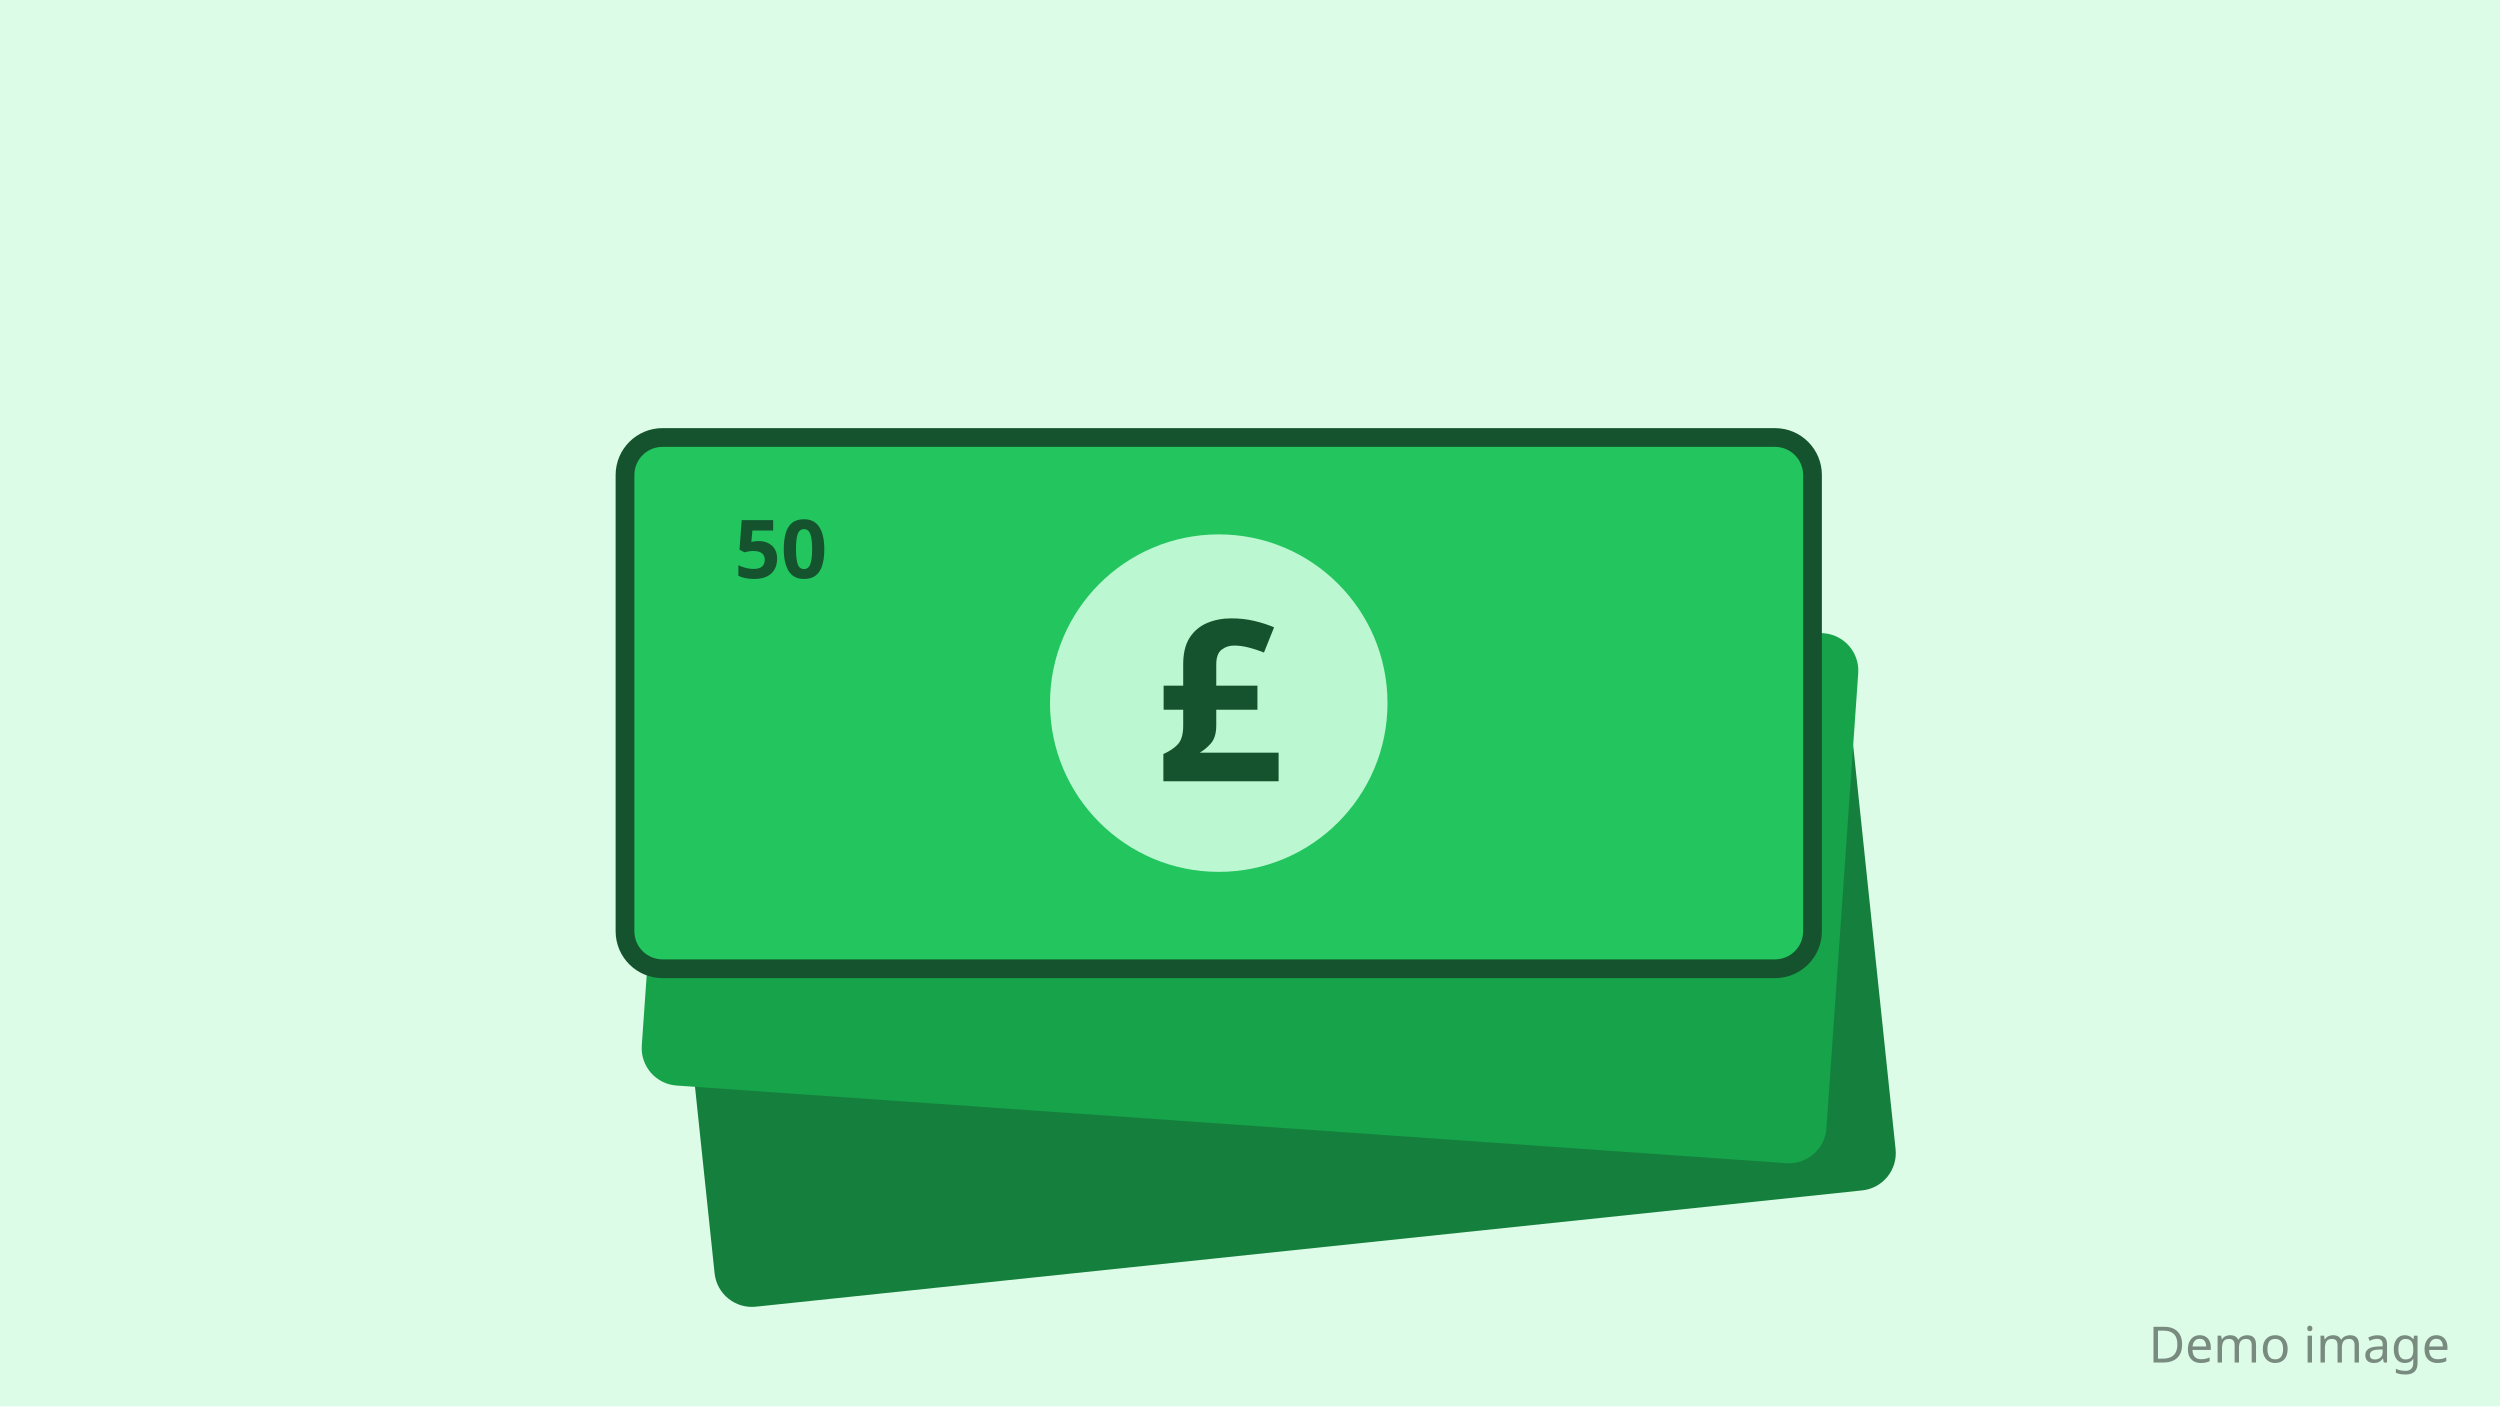
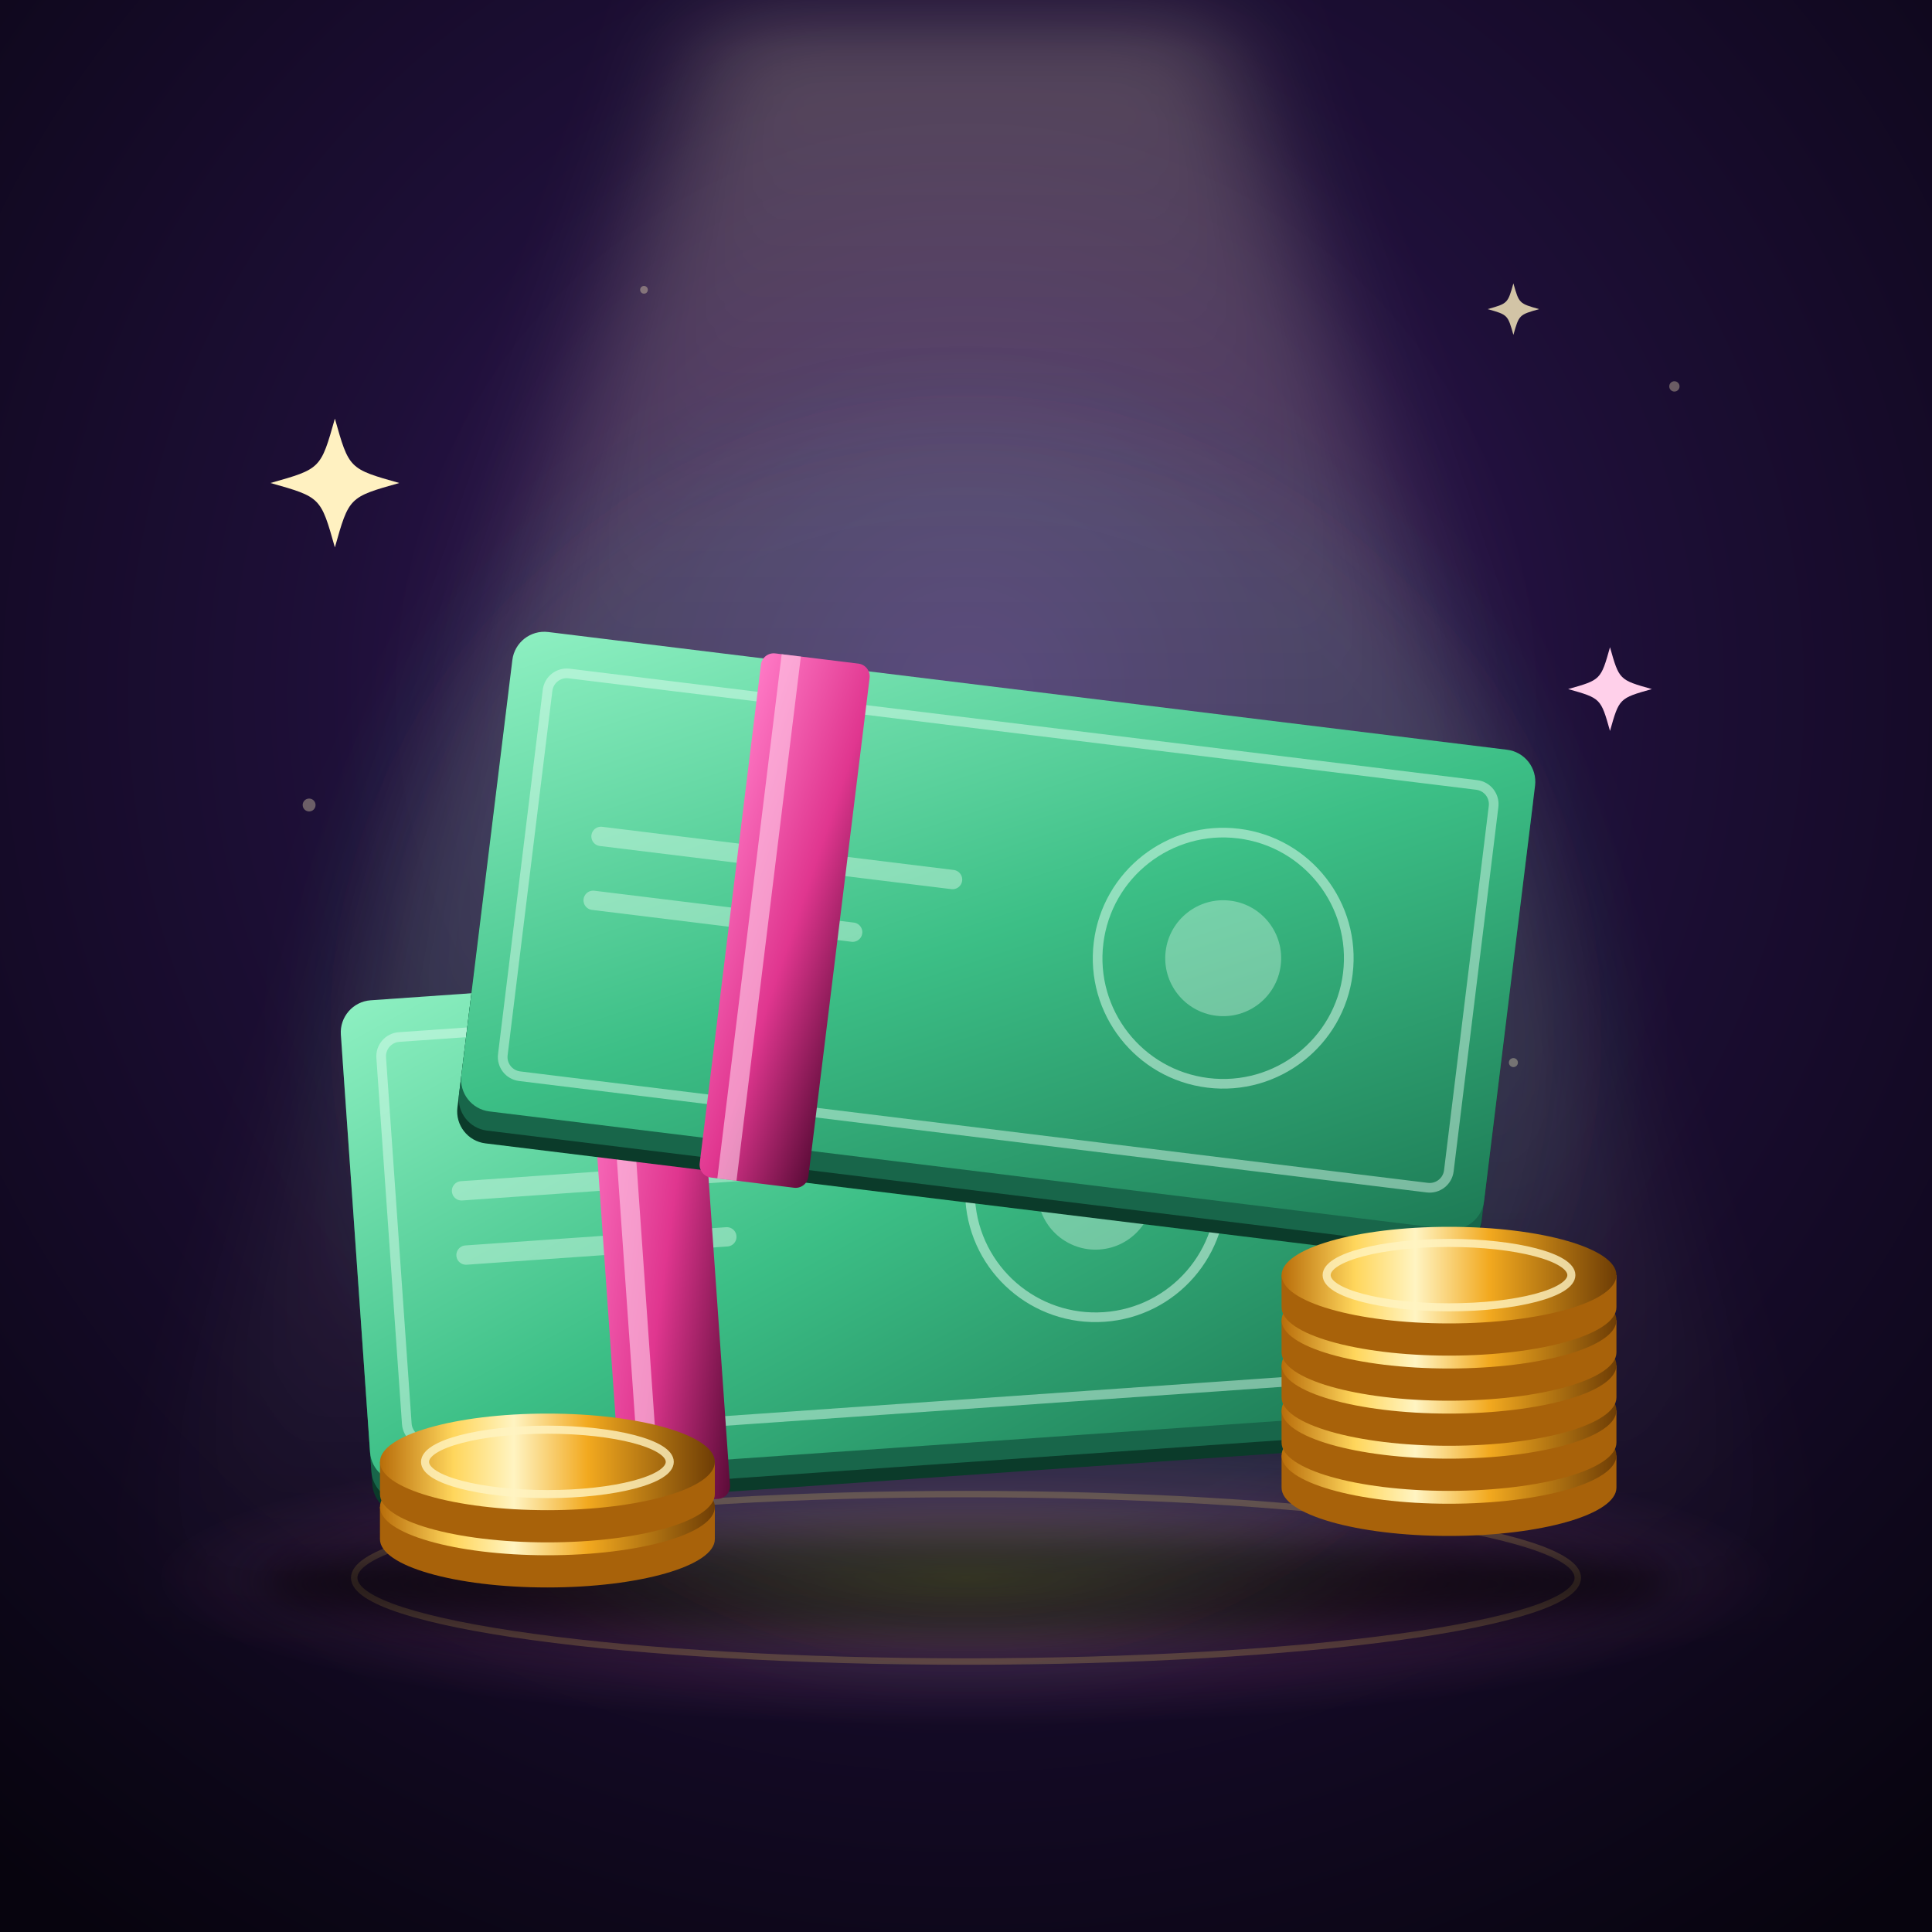
- <svg xmlns="http://www.w3.org/2000/svg" viewBox="0 0 800 450" role="img" aria-label="A stack of banknotes (demo image)">
-   <rect width="800" height="450" fill="#dcfce7" />
-   <rect x="220" y="230" width="380" height="170" rx="12" fill="#15803d" transform="rotate(-6 410 315)" />
-   <rect x="210" y="190" width="380" height="170" rx="12" fill="#16a34a" transform="rotate(4 400 275)" />
-   <rect x="200" y="140" width="380" height="170" rx="12" fill="#22c55e" stroke="#14532d" stroke-width="6" />
-   <circle cx="390" cy="225" r="54" fill="#bbf7d0" />
-   <text x="390" y="250" fill="#14532d" font-family="system-ui, sans-serif" font-size="72" font-weight="700" text-anchor="middle">£</text>
-   <text x="235" y="185" fill="#14532d" font-family="system-ui, sans-serif" font-size="26" font-weight="700">50</text>
-   <text x="784" y="436" fill="#000" fill-opacity="0.45" font-family="system-ui, sans-serif" font-size="16" text-anchor="end">Demo image</text>
+ <svg xmlns="http://www.w3.org/2000/svg" viewBox="0 0 600 600" width="600" height="600">
+   <defs>
+     <radialGradient id="bg" cx="50%" cy="36%" r="78%">
+       <stop offset="0" stop-color="#3f1d6b" />
+       <stop offset="0.42" stop-color="#1e0f38" />
+       <stop offset="1" stop-color="#07040e" />
+     </radialGradient>
+     <linearGradient id="beam" x1="0" y1="0" x2="0" y2="1">
+       <stop offset="0" stop-color="#fff1c8" stop-opacity="0.26" />
+       <stop offset="1" stop-color="#fff1c8" stop-opacity="0" />
+     </linearGradient>
+     <radialGradient id="floor" cx="50%" cy="50%" r="50%">
+       <stop offset="0" stop-color="#ffc94a" stop-opacity="0.42" />
+       <stop offset="0.6" stop-color="#ff7ac6" stop-opacity="0.12" />
+       <stop offset="1" stop-color="#ff7ac6" stop-opacity="0" />
+     </radialGradient>
+     <linearGradient id="gV" x1="0" y1="0" x2="0" y2="1">
+       <stop offset="0" stop-color="#fff4c2" />
+       <stop offset="0.35" stop-color="#ffd65c" />
+       <stop offset="0.72" stop-color="#f2a91f" />
+       <stop offset="1" stop-color="#b86d0a" />
+     </linearGradient>
+     <linearGradient id="gH" x1="0" y1="0" x2="1" y2="0">
+       <stop offset="0" stop-color="#b86d0a" />
+       <stop offset="0.22" stop-color="#ffd65c" />
+       <stop offset="0.4" stop-color="#fff4c2" />
+       <stop offset="0.62" stop-color="#f2a91f" />
+       <stop offset="1" stop-color="#6e3d05" />
+     </linearGradient>
+     <linearGradient id="gD" x1="0" y1="0" x2="1" y2="1">
+       <stop offset="0" stop-color="#fff4c2" />
+       <stop offset="0.45" stop-color="#ffd65c" />
+       <stop offset="1" stop-color="#b86d0a" />
+     </linearGradient>
+     <linearGradient id="pV" x1="0" y1="0" x2="0" y2="1">
+       <stop offset="0" stop-color="#ffd0ea" />
+       <stop offset="0.4" stop-color="#ff7ac6" />
+       <stop offset="1" stop-color="#9c1460" />
+     </linearGradient>
+     <linearGradient id="pD" x1="0" y1="0" x2="1" y2="1">
+       <stop offset="0" stop-color="#ff7ac6" />
+       <stop offset="0.55" stop-color="#e0368f" />
+       <stop offset="1" stop-color="#5a0b37" />
+     </linearGradient>
+     <linearGradient id="dark" x1="0" y1="0" x2="0" y2="1">
+       <stop offset="0" stop-color="#4a3a63" />
+       <stop offset="0.5" stop-color="#241a35" />
+       <stop offset="1" stop-color="#110b1b" />
+     </linearGradient>
+     <linearGradient id="shine" x1="0" y1="0" x2="0" y2="1">
+       <stop offset="0" stop-color="#ffffff" stop-opacity="0.6" />
+       <stop offset="1" stop-color="#ffffff" stop-opacity="0" />
+     </linearGradient>
+     <filter id="blur" x="-30%" y="-30%" width="160%" height="160%">
+       <feGaussianBlur stdDeviation="16" />
+     </filter>
+     <filter id="blur6" x="-30%" y="-30%" width="160%" height="160%">
+       <feGaussianBlur stdDeviation="6" />
+     </filter>
+   </defs>
+   <rect width="600" height="600" fill="url(#bg)" />
+   <path d="M232 -20H368L560 510H40Z" fill="url(#beam)" filter="url(#blur)" />
+   <ellipse cx="300" cy="490" rx="250" ry="46" fill="url(#floor)" />
+   <ellipse cx="300" cy="490" rx="190" ry="26" fill="none" stroke="#ffd65c" stroke-opacity="0.22" stroke-width="2" />
+   <ellipse cx="300" cy="492" rx="220" ry="16" fill="#000" fill-opacity="0.6" filter="url(#blur6)" />
+   <g fill="#fff1c1" fill-opacity="0.35">
+     <circle cx="96" cy="250" r="2" />
+     <circle cx="520" cy="120" r="1.6" />
+     <circle cx="470" cy="330" r="1.4" />
+     <circle cx="140" cy="420" r="1.4" />
+     <circle cx="200" cy="90" r="1.2" />
+   </g>
+   <circle cx="300" cy="320" r="190" fill="#5be3a6" fill-opacity="0.09" filter="url(#blur)" />
+   <linearGradient id="note" x1="0" y1="0" x2="1" y2="1">
+     <stop offset="0" stop-color="#8ef0c2" />
+     <stop offset="0.5" stop-color="#3cbf86" />
+     <stop offset="1" stop-color="#1d7a55" />
+   </linearGradient>
+   <g transform="rotate(-4 270 375)">
+     <rect x="110" y="310" width="320" height="150" rx="10" fill="#0b3b2a" />
+     <rect x="110" y="306" width="320" height="150" rx="10" fill="#18664a" />
+     <rect x="110" y="300" width="320" height="150" rx="10" fill="url(#note)" />
+     <rect x="122" y="312" width="296" height="126" rx="6" fill="none" stroke="#e8fff4" stroke-opacity="0.45" stroke-width="3" />
+     <circle cx="340.4" cy="375" r="39" fill="none" stroke="#e8fff4" stroke-opacity="0.5" stroke-width="3" />
+     <circle cx="340.4" cy="375" r="18" fill="#e8fff4" fill-opacity="0.35" />
+     <path d="M144 361H254M144 381H225.2" stroke="#e8fff4" stroke-opacity="0.4" stroke-width="6" stroke-linecap="round" />
+     <rect x="186.8" y="298" width="34" height="164" rx="4" fill="url(#pD)" />
+     <rect x="192.8" y="298" width="6" height="164" fill="#ffd0ea" fill-opacity="0.6" />
+   </g>
+   <g transform="rotate(7 310 289)">
+     <rect x="150" y="224" width="320" height="150" rx="10" fill="#0b3b2a" />
+     <rect x="150" y="220" width="320" height="150" rx="10" fill="#18664a" />
+     <rect x="150" y="214" width="320" height="150" rx="10" fill="url(#note)" />
+     <rect x="162" y="226" width="296" height="126" rx="6" fill="none" stroke="#e8fff4" stroke-opacity="0.45" stroke-width="3" />
+     <circle cx="380.4" cy="289" r="39" fill="none" stroke="#e8fff4" stroke-opacity="0.5" stroke-width="3" />
+     <circle cx="380.4" cy="289" r="18" fill="#e8fff4" fill-opacity="0.35" />
+     <path d="M184 275H294M184 295H265.2" stroke="#e8fff4" stroke-opacity="0.4" stroke-width="6" stroke-linecap="round" />
+     <rect x="226.8" y="212" width="34" height="164" rx="4" fill="url(#pD)" />
+     <rect x="232.8" y="212" width="6" height="164" fill="#ffd0ea" fill-opacity="0.6" />
+   </g>
+   <path d="M398 452V462A52 15 0 0 0 502 462V452Z" fill="#a8620a" />
+   <ellipse cx="450" cy="452" rx="52" ry="15" fill="url(#gH)" />
+   <path d="M398 438V448A52 15 0 0 0 502 448V438Z" fill="#a8620a" />
+   <ellipse cx="450" cy="438" rx="52" ry="15" fill="url(#gH)" />
+   <path d="M398 424V434A52 15 0 0 0 502 434V424Z" fill="#a8620a" />
+   <ellipse cx="450" cy="424" rx="52" ry="15" fill="url(#gH)" />
+   <path d="M398 410V420A52 15 0 0 0 502 420V410Z" fill="#a8620a" />
+   <ellipse cx="450" cy="410" rx="52" ry="15" fill="url(#gH)" />
+   <path d="M398 396V406A52 15 0 0 0 502 406V396Z" fill="#a8620a" />
+   <ellipse cx="450" cy="396" rx="52" ry="15" fill="url(#gH)" />
+   <ellipse cx="450" cy="396" rx="38" ry="10" fill="none" stroke="#fff4c2" stroke-opacity="0.8" stroke-width="2.5" />
+   <path d="M118 468V478A52 15 0 0 0 222 478V468Z" fill="#a8620a" />
+   <ellipse cx="170" cy="468" rx="52" ry="15" fill="url(#gH)" />
+   <path d="M118 454V464A52 15 0 0 0 222 464V454Z" fill="#a8620a" />
+   <ellipse cx="170" cy="454" rx="52" ry="15" fill="url(#gH)" />
+   <ellipse cx="170" cy="454" rx="38" ry="10" fill="none" stroke="#fff4c2" stroke-opacity="0.8" stroke-width="2.5" />
+   <path d="M104 130C108.4 145.6 108.4 145.6 124 150C108.4 154.4 108.4 154.4 104 170C99.6 154.4 99.6 154.4 84 150C99.6 145.6 99.6 145.6 104 130Z" fill="#fff1c1" fill-opacity="1" />
+   <path d="M500 201C502.86 211.14 502.86 211.14 513 214C502.86 216.86 502.86 216.86 500 227C497.14 216.86 497.14 216.86 487 214C497.14 211.14 497.14 211.14 500 201Z" fill="#ffd0ea" fill-opacity="1" />
+   <path d="M470 88C471.76 94.24 471.76 94.24 478 96C471.76 97.76 471.76 97.76 470 104C468.24 97.76 468.24 97.76 462 96C468.24 94.24 468.24 94.24 470 88Z" fill="#fff1c1" fill-opacity="0.8" />
</svg>
